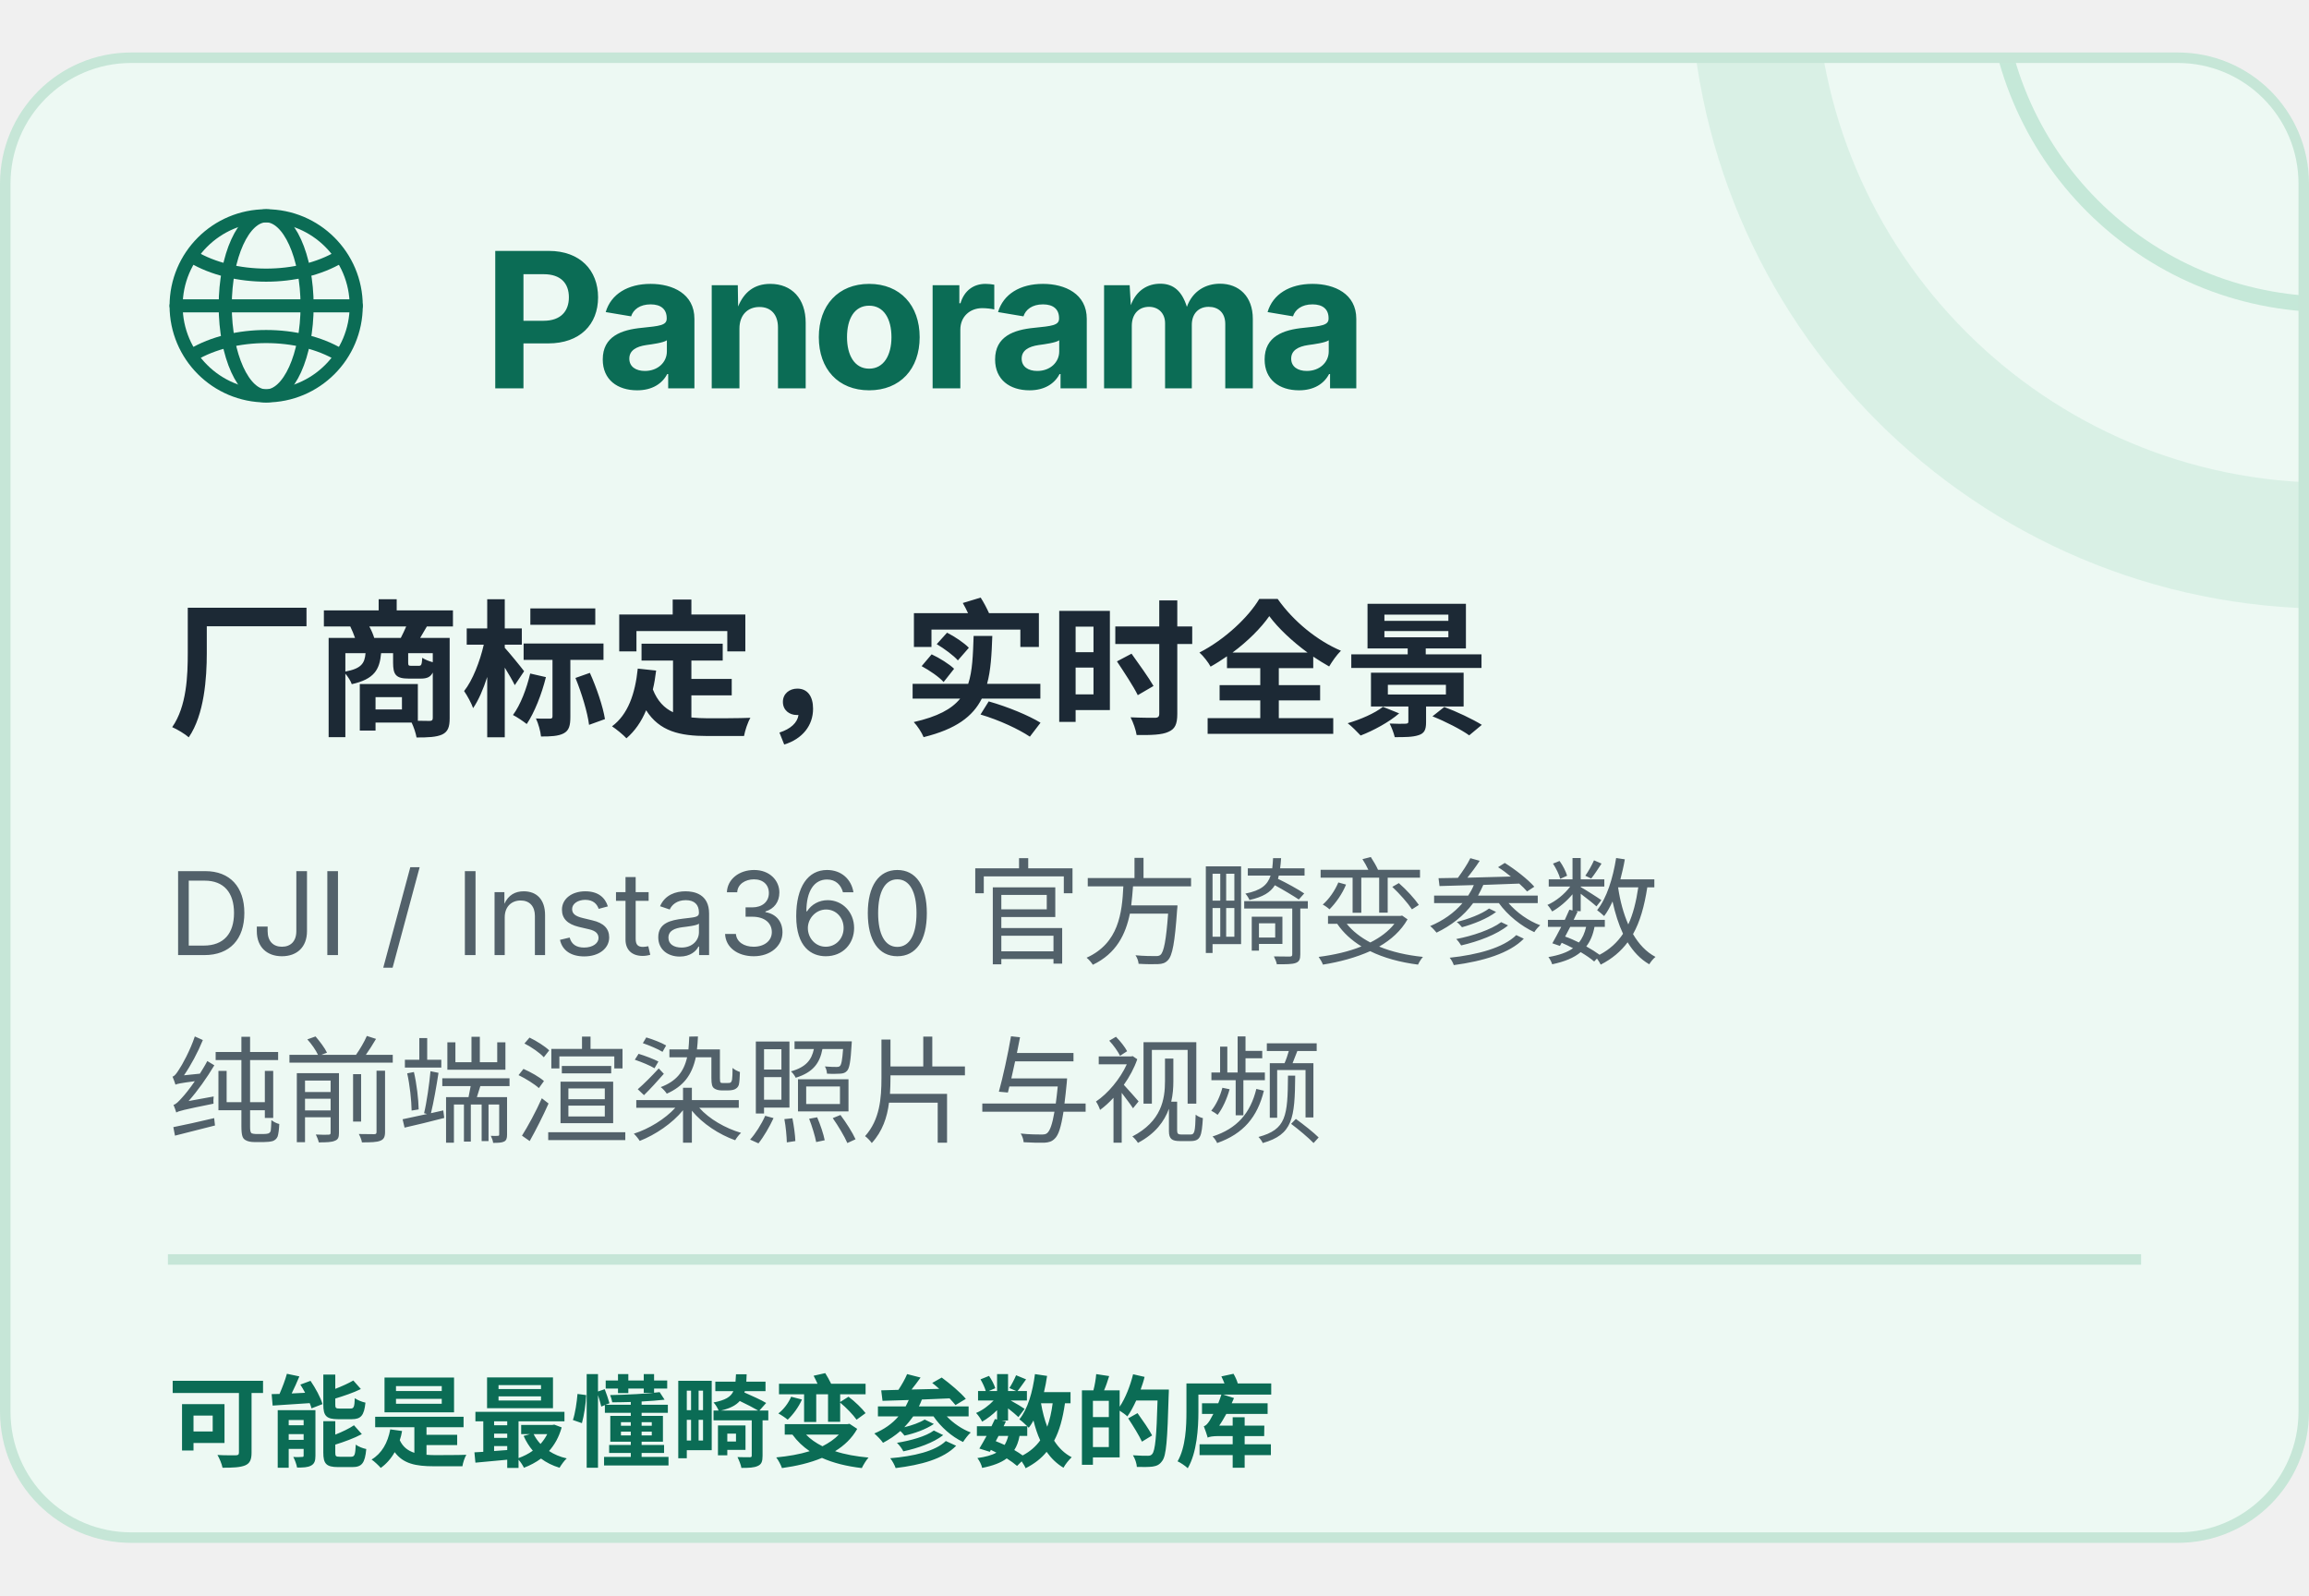
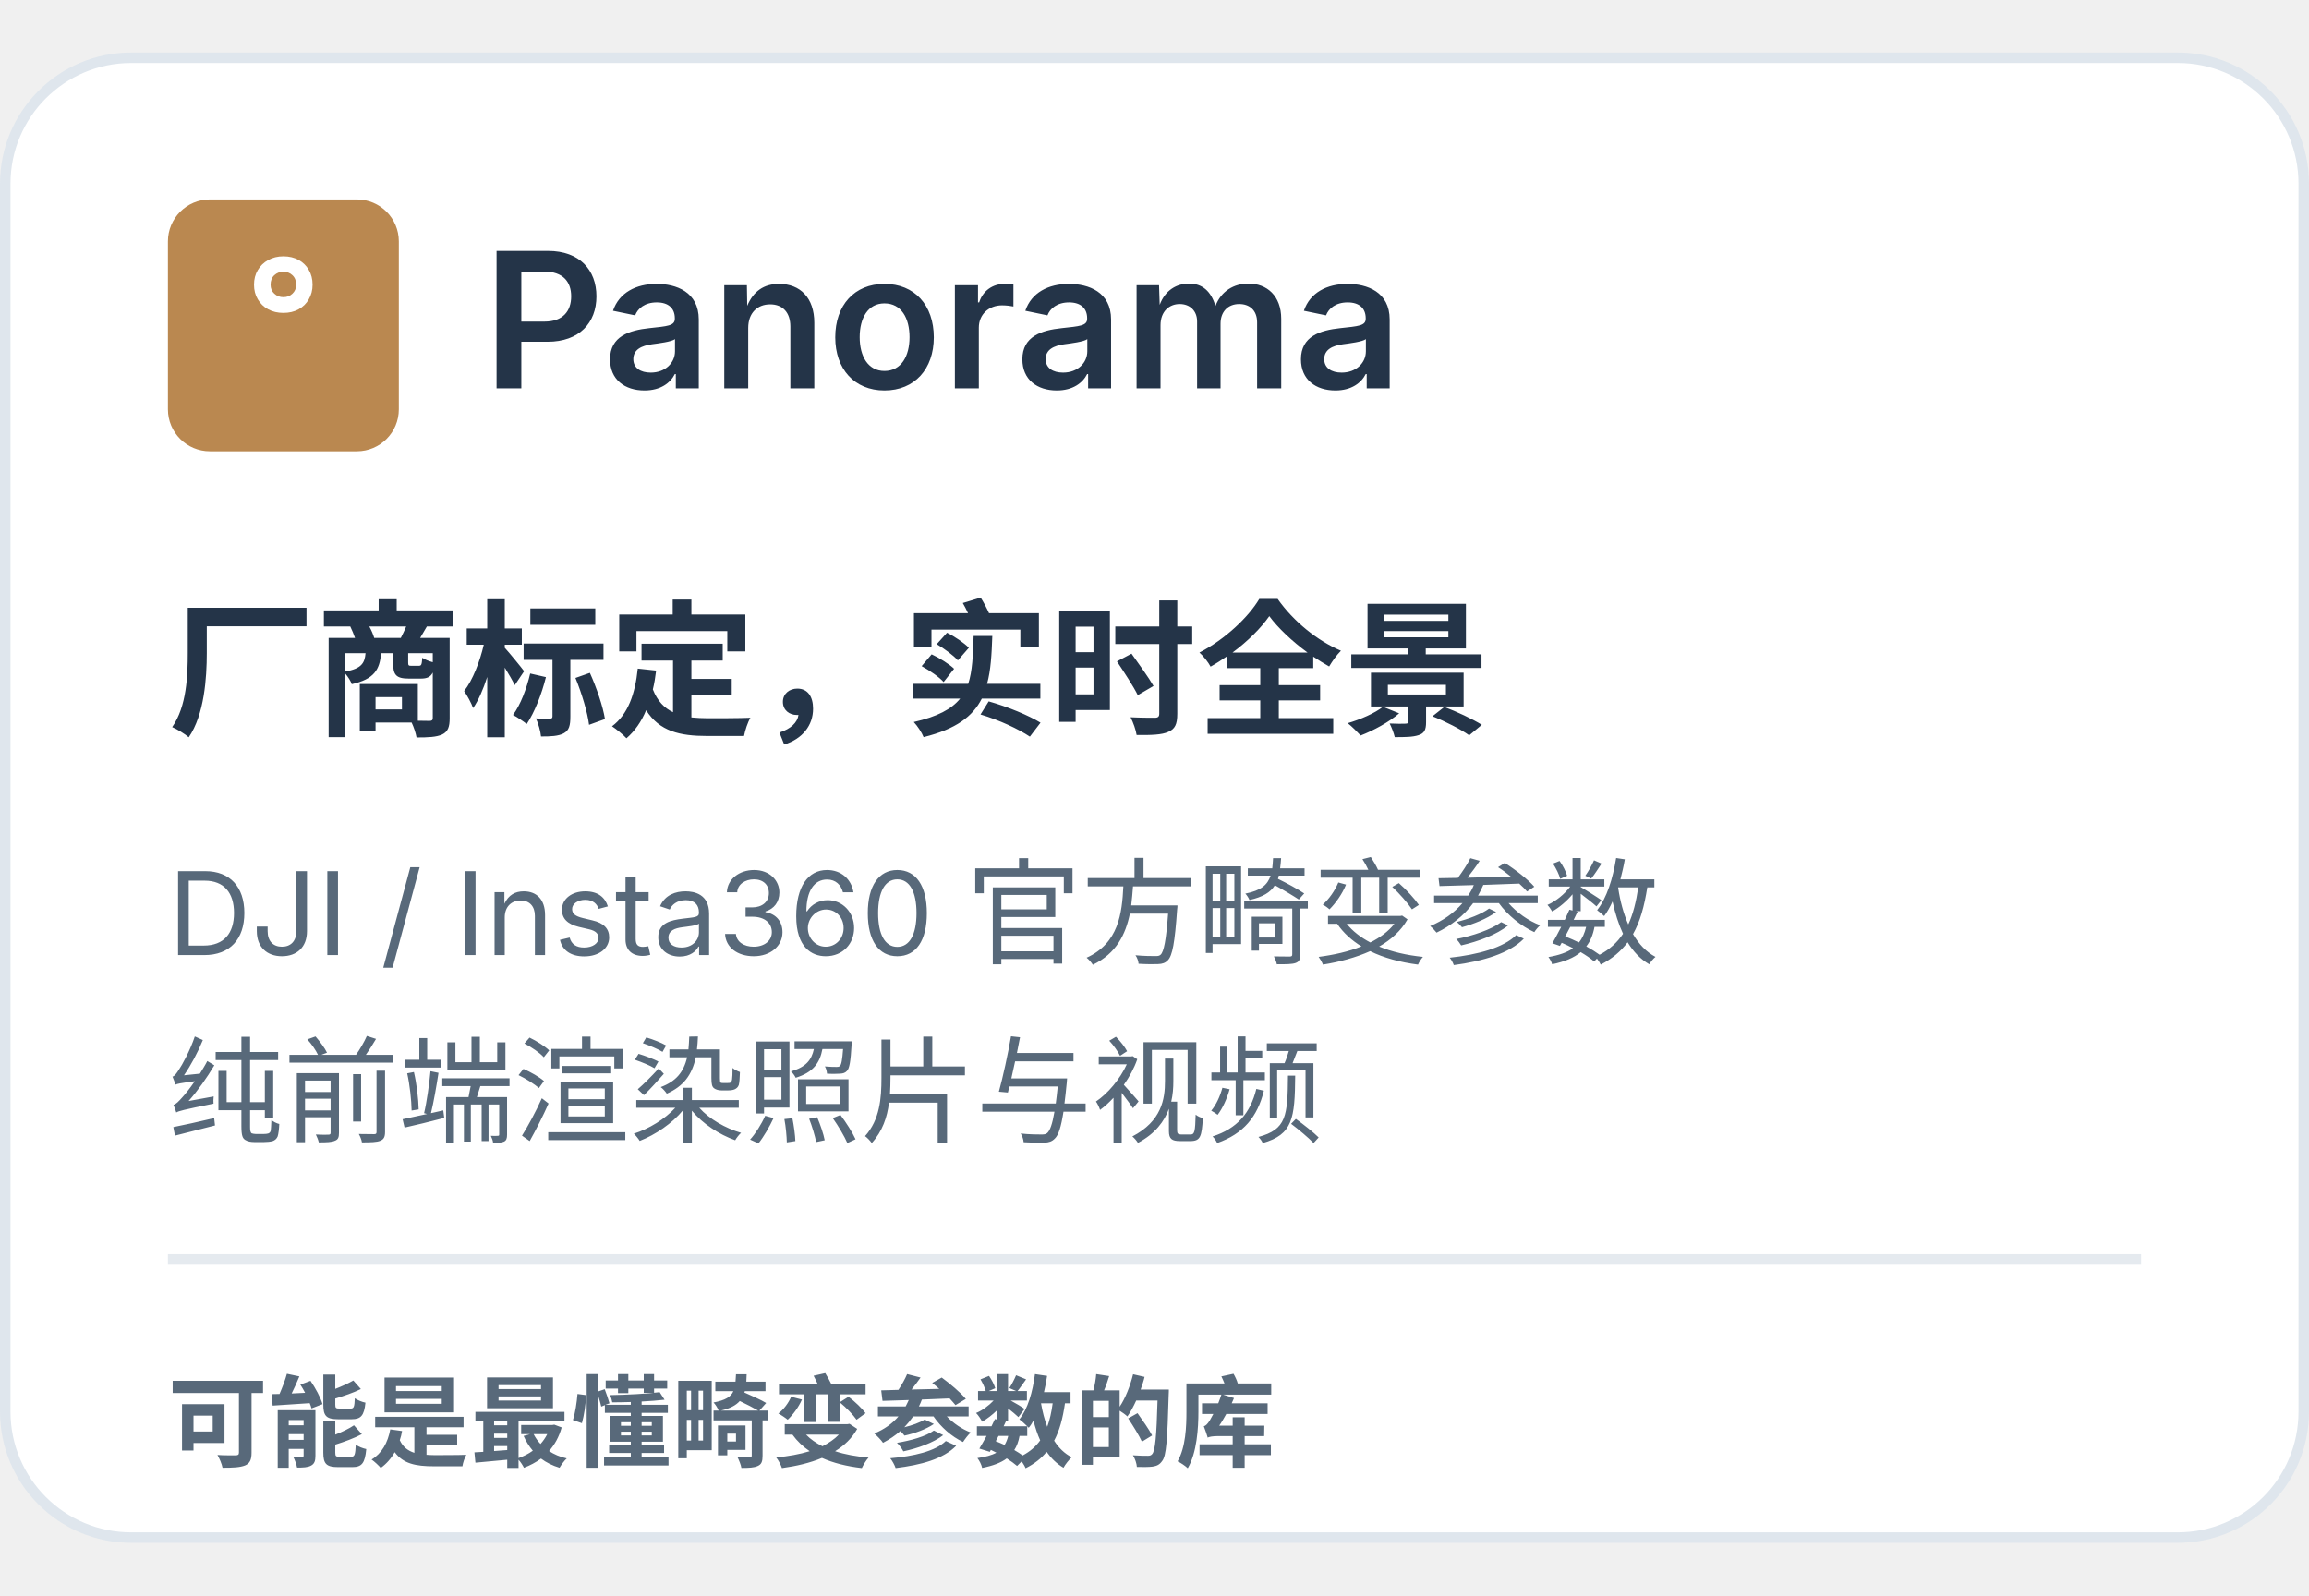
<svg xmlns="http://www.w3.org/2000/svg" width="220" height="152" viewBox="0 -5 220 152" role="img" aria-labelledby="title desc" lang="zh-CN">
-   <defs>
-     <clipPath id="card">
-       <rect x=".5" y=".5" width="219" height="141" rx="12" />
-     </clipPath>
-   </defs>
-   <g clip-path="url(#card)">
-     <rect width="220" height="142" fill="#edf9f3" />
-     <circle cx="222" cy="-8" r="55" fill="none" stroke="#c5e8d8" stroke-width="12" opacity=".5" />
-     <circle cx="222" cy="-8" r="32" fill="none" stroke="#c5e8d8" stroke-width="1.5" />
-   </g>
-   <rect x=".5" y=".5" width="219" height="141" rx="12" fill="none" stroke="#c6e6d7" />
-   <g transform="translate(16 14) scale(.78)" fill="none" stroke="#0b6c55" stroke-width="1.6" stroke-linecap="round" stroke-linejoin="round">
-     <circle cx="12" cy="13" r="11" />
-     <ellipse cx="12" cy="13" rx="5" ry="11" />
-     <path d="M1 13h22M3 7c5 3 13 3 18 0M3 19c5-3 13-3 18 0" />
-   </g>
-   <g font-family="-apple-system,BlinkMacSystemFont,'Segoe UI','PingFang SC','Microsoft YaHei',sans-serif">
-     <text x="46" y="32" fill="#0b6c55" font-size="18" font-weight="700" letter-spacing="-.6">Panorama</text>
-     <text x="16" y="64" fill="#1c2935" font-size="14" font-weight="650">厂商标定，实时全景</text>
-     <text x="16" y="86" fill="#52616a" font-size="11">DJI / Insta360 官方畸变参数</text>
-     <text x="16" y="103" fill="#52616a" font-size="11">纯前端渲染照片与视频</text>
-     <path d="M16 115h188" stroke="#c6e6d7" />
-     <text x="16" y="134" fill="#0b6c55" font-size="9.5" font-weight="600" letter-spacing=".1">可能是最懂畸变参数的库</text>
+   <rect x=".5" y=".5" width="219" height="141" rx="12" fill="#ffffff" stroke="#dfe6ed" />
+   <rect x="16" y="14" width="22" height="24" rx="4" fill="#ba8850" />
+   <text x="27" y="31" text-anchor="middle" fill="#ffffff" font-family="system-ui,sans-serif" font-size="16" font-weight="700">°</text>
+   <g font-family="system-ui,-apple-system,BlinkMacSystemFont,'Segoe UI','PingFang SC','Microsoft YaHei',sans-serif">
+     <text x="46" y="32" fill="#243448" font-size="18" font-weight="600">Panorama</text>
+     <text x="16" y="64" fill="#243448" font-size="14" font-weight="600">厂商标定，实时全景</text>
+     <text x="16" y="86" fill="#58697a" font-size="11">DJI / Insta360 官方畸变参数</text>
+     <text x="16" y="103" fill="#58697a" font-size="11">纯前端渲染照片与视频</text>
+     <path d="M16 115h188" stroke="#e5eaef" />
+     <text x="16" y="134" fill="#58697a" font-size="9.5" font-weight="600" letter-spacing=".1">可能是最懂畸变参数的库</text>
  </g>
</svg>
